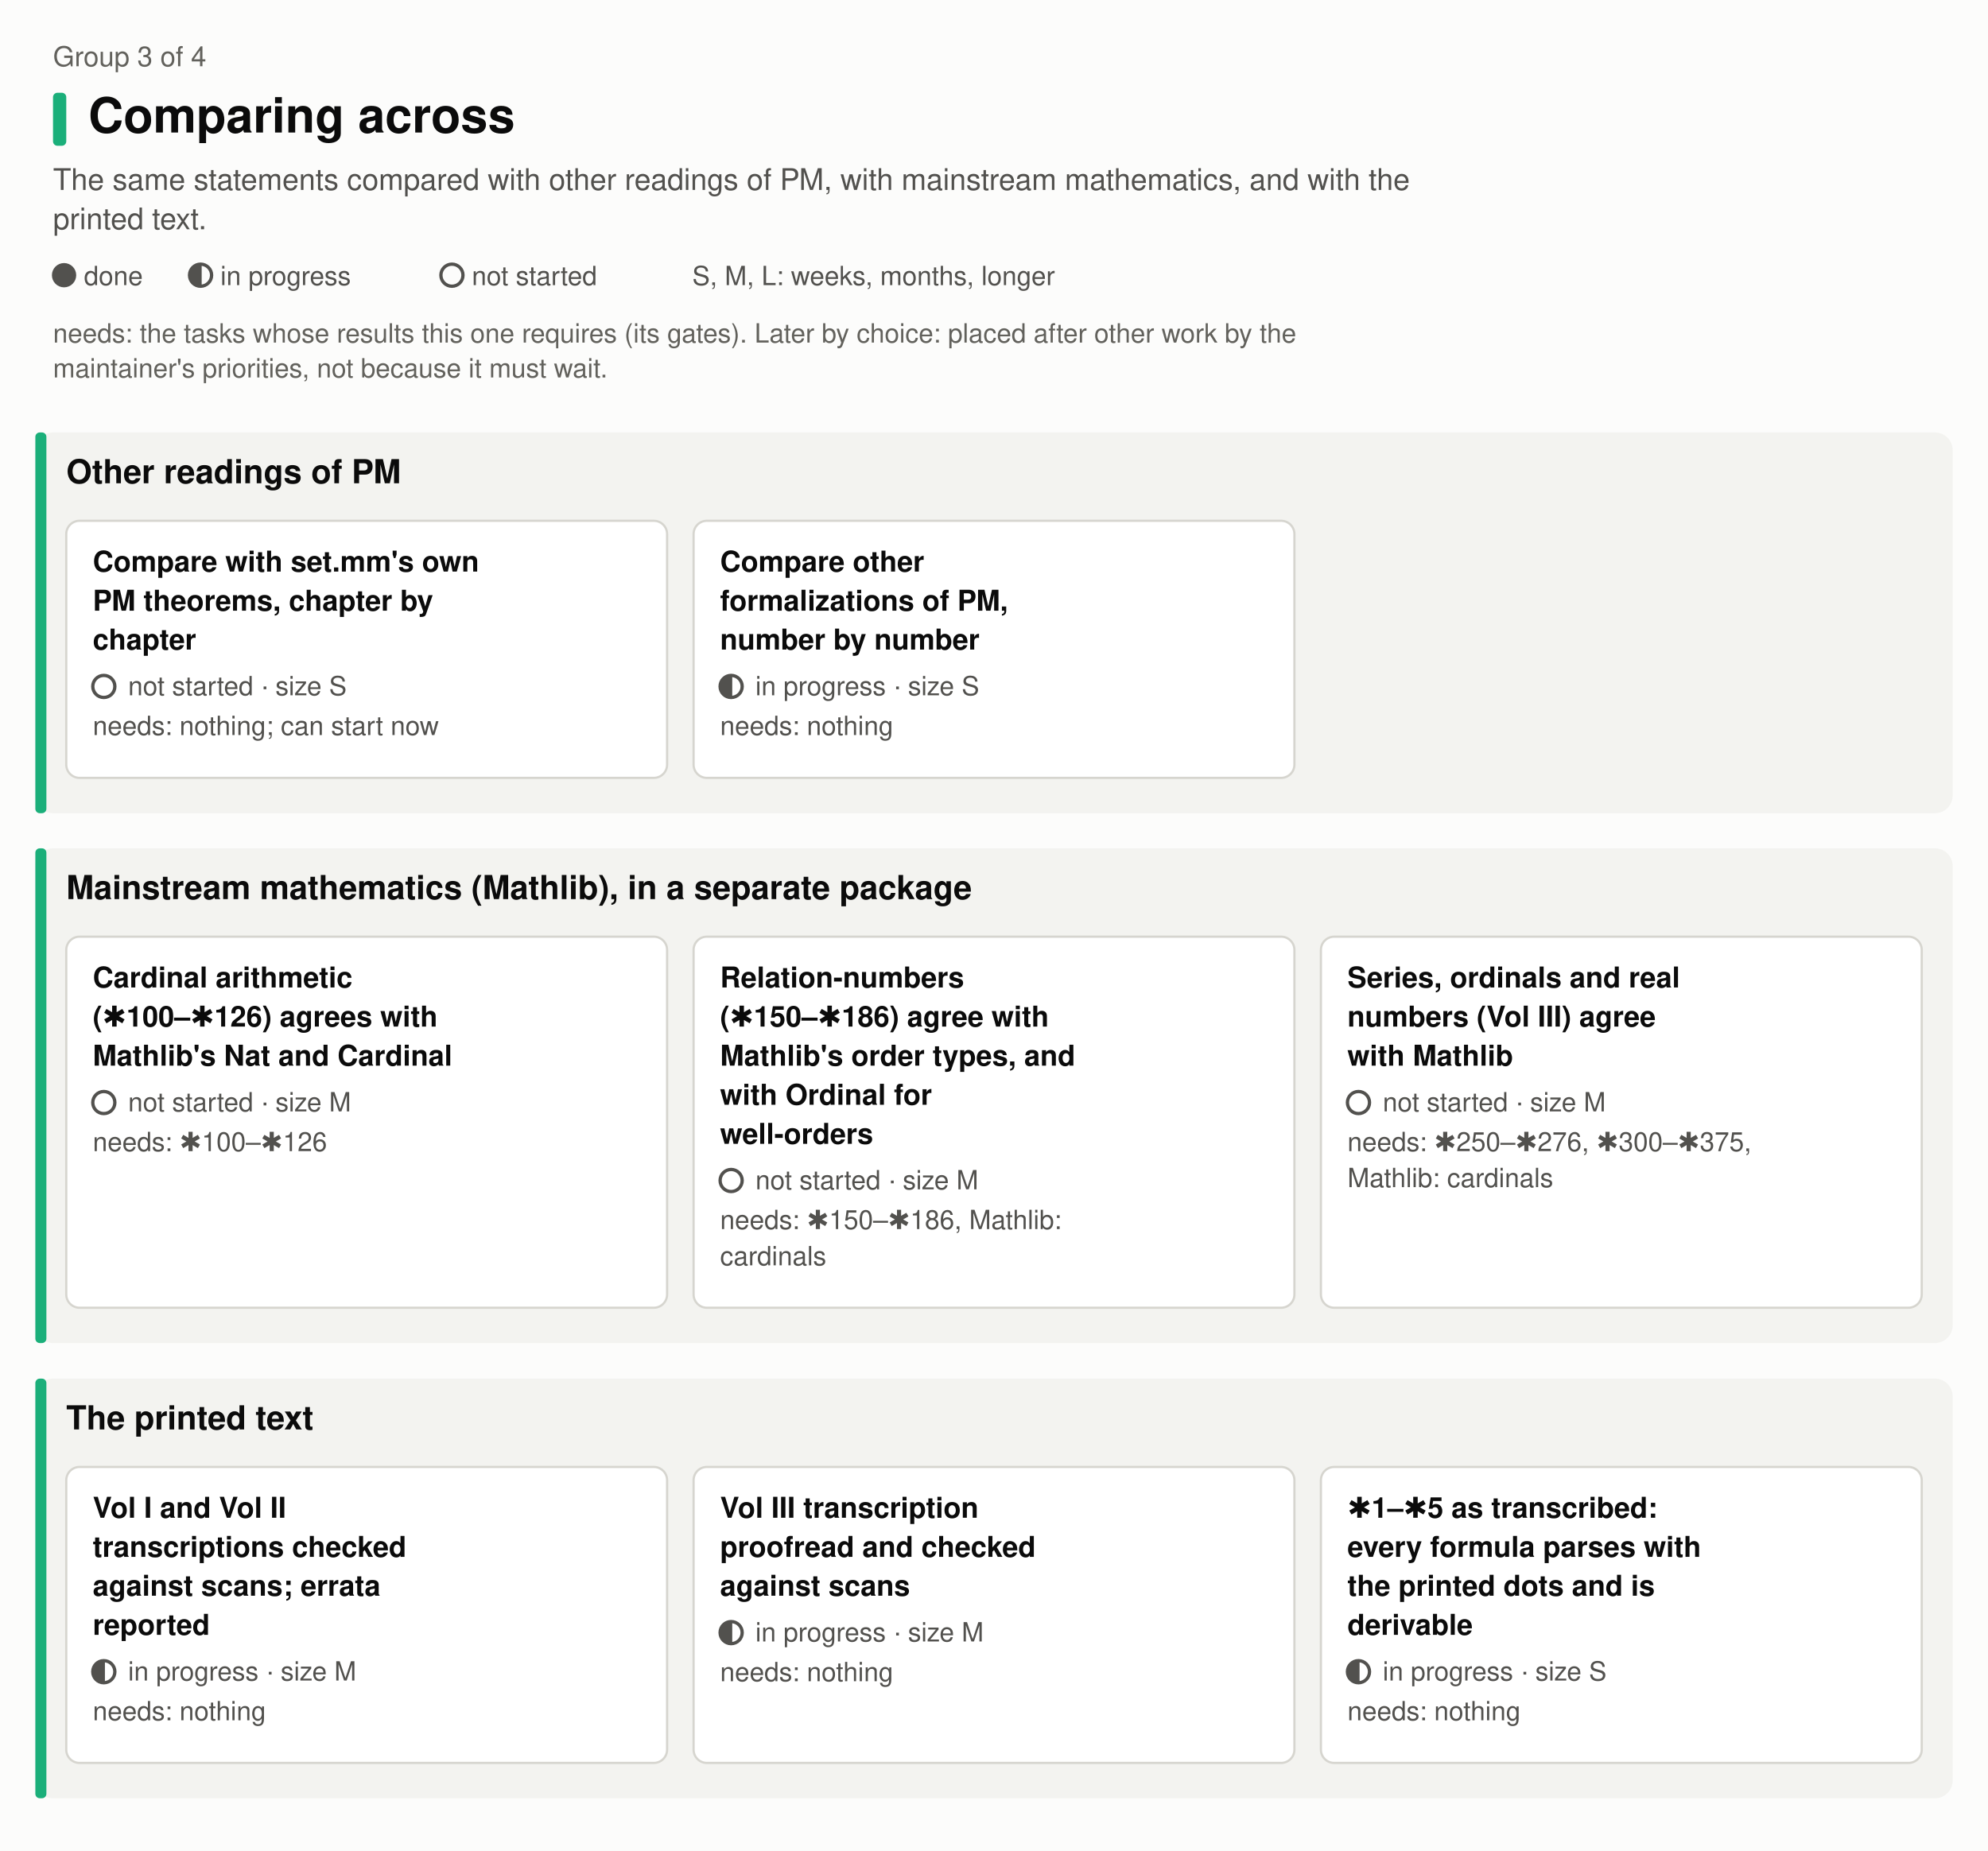
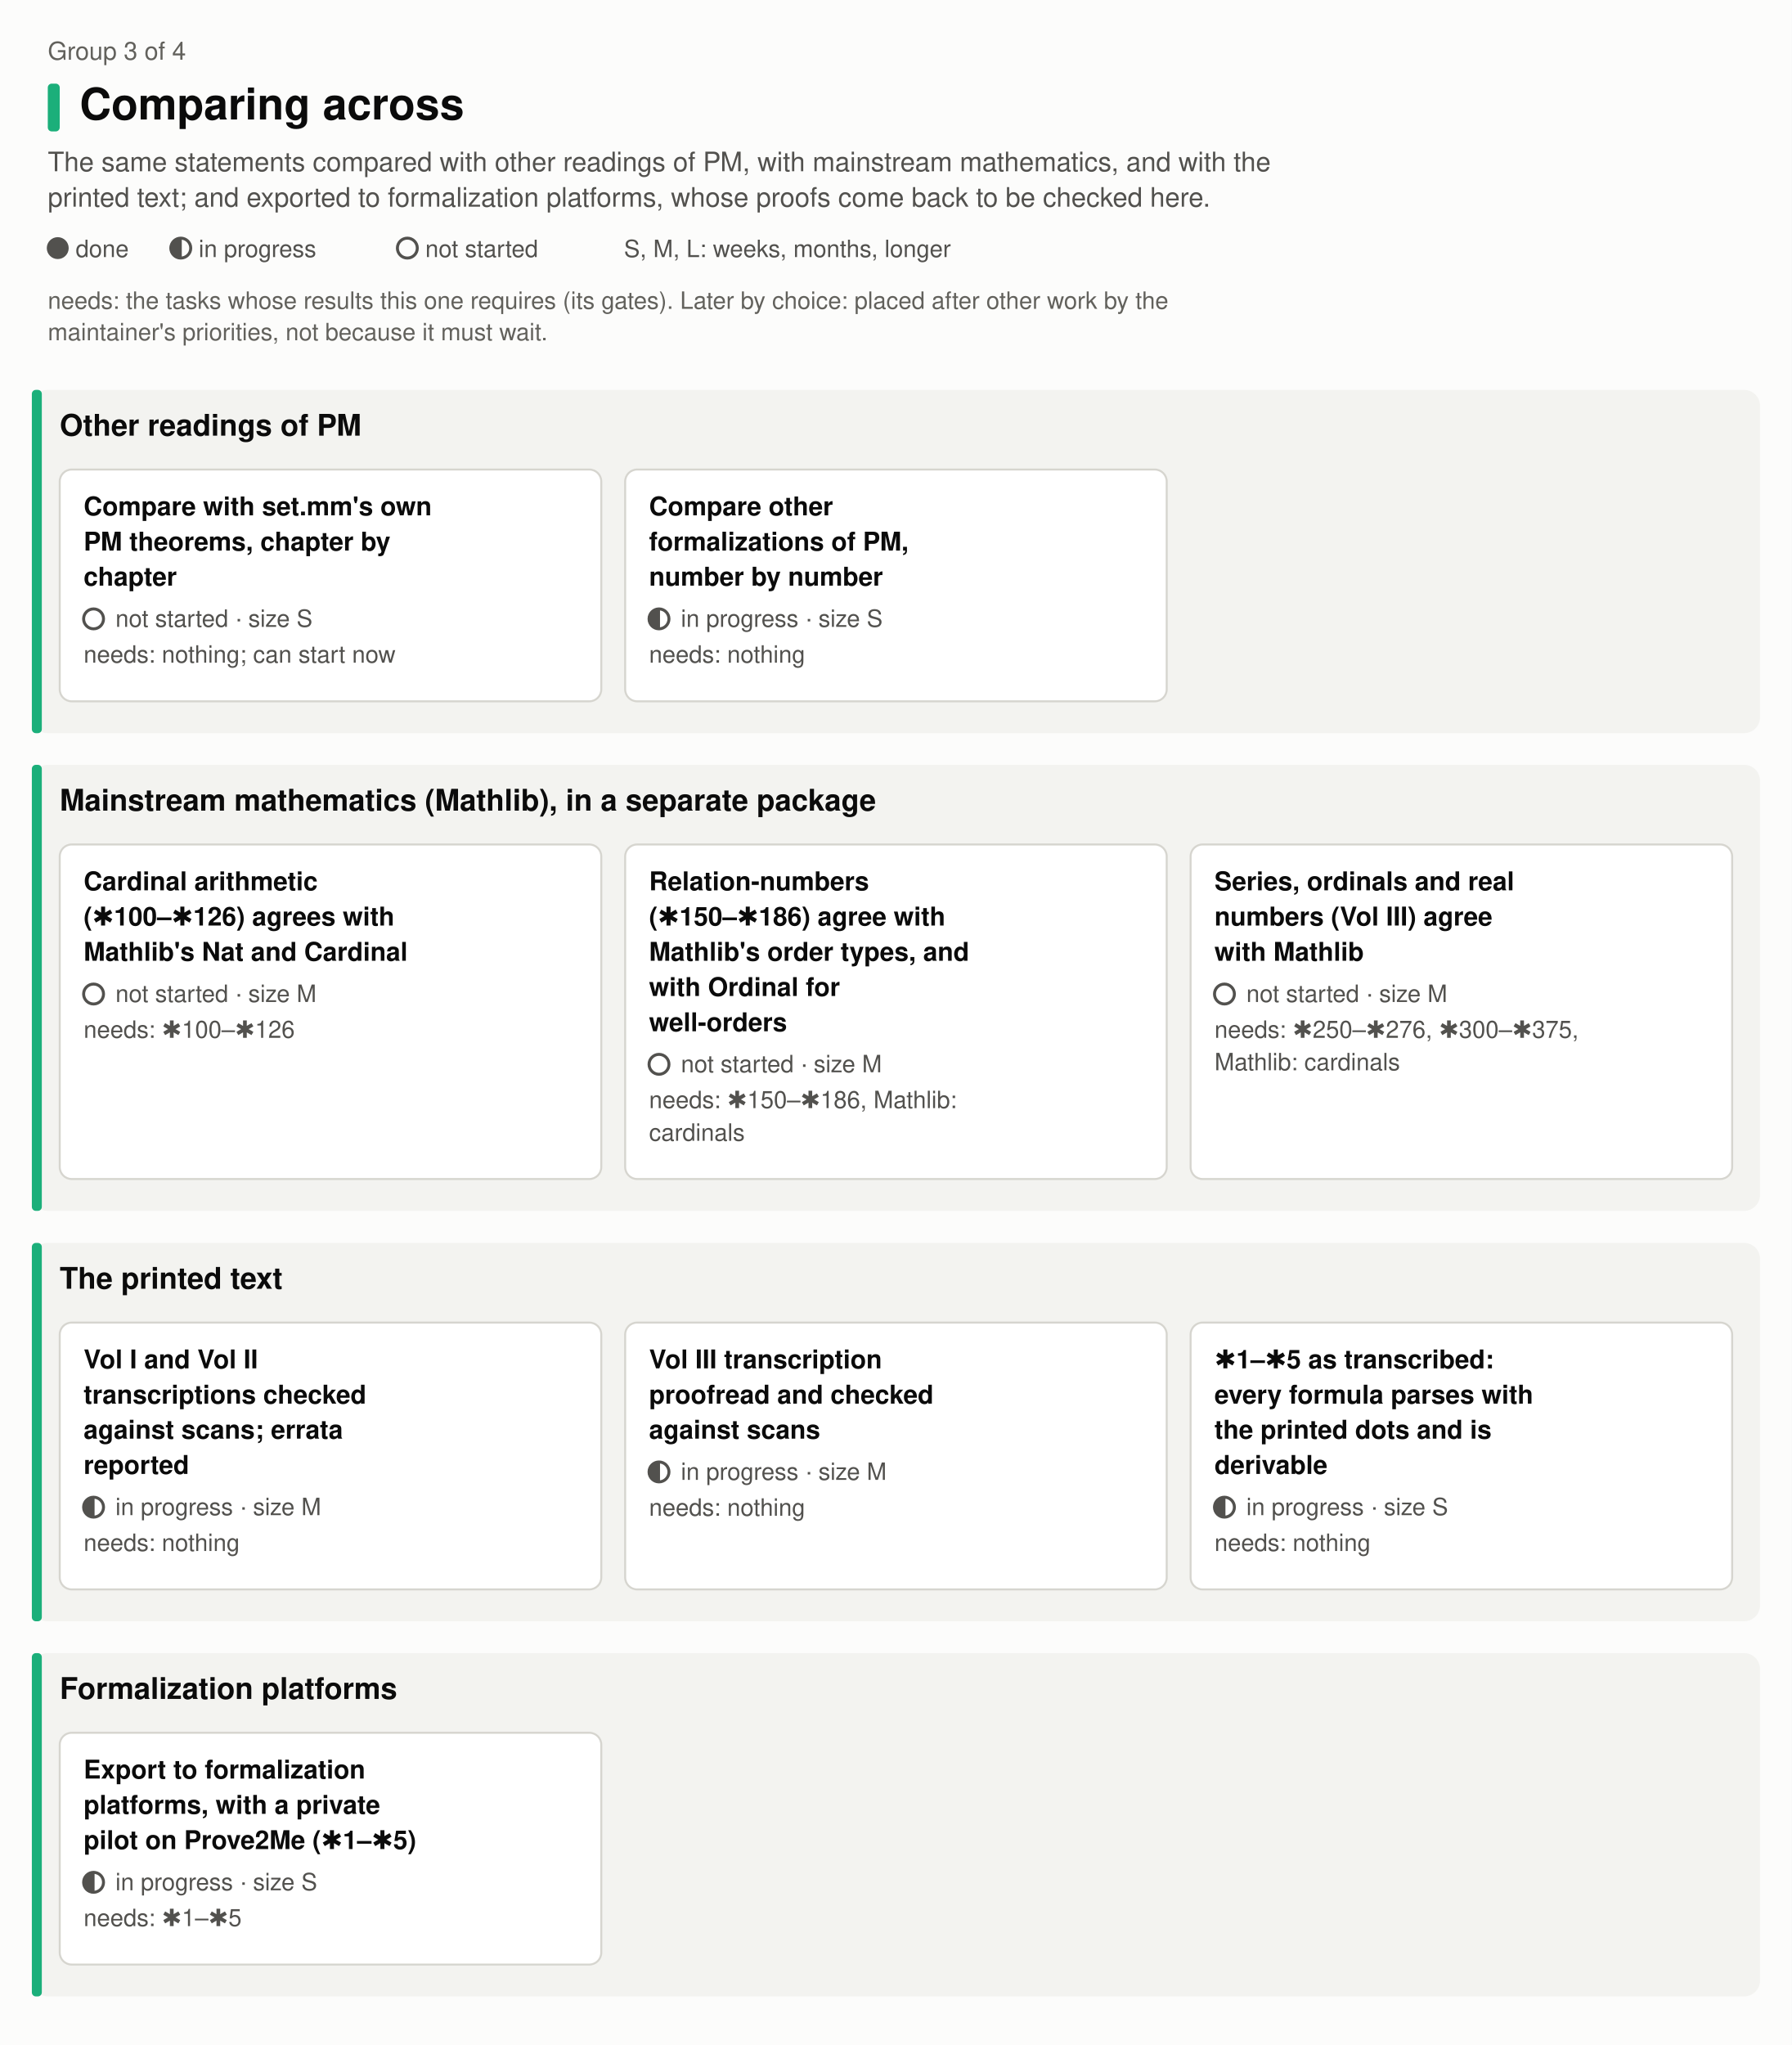
- <svg xmlns="http://www.w3.org/2000/svg" width="900" height="838" viewBox="0 0 900 838" role="img" aria-labelledby="title desc">
+ <svg xmlns="http://www.w3.org/2000/svg" width="900" height="1027" viewBox="0 0 900 1027" role="img" aria-labelledby="title desc">
  <style>
text{font-family:system-ui, -apple-system, 'Segoe UI', Helvetica, Arial, sans-serif}
.bg{fill:#fcfcfb}
.card{fill:#ffffff;stroke:#d6d5cf;stroke-width:1}
.band{fill:#f3f3f0}
.rule{stroke:#d6d5cf;stroke-width:1}
.t1{fill:#0b0b0b}
.t2{fill:#52514e}
.t3{fill:#62615c}
.st{fill:#52514e;stroke:#52514e}
.sto{fill:none;stroke:#52514e;stroke-width:1.5}
.edge{fill:none;stroke:#55544f;stroke-width:1.3}
.choice{fill:none;stroke:#8a5a00;stroke-width:1.5;stroke-dasharray:5 3}
.ah{fill:#55544f}
.ahc{fill:#8a5a00}
.ms{fill:#0b0b0b}
.g0{fill:#2a78d6}
.gs0{stroke:#2a78d6;stroke-width:2;fill:none}
.g1{fill:#eb6834}
.gs1{stroke:#eb6834;stroke-width:2;fill:none}
.g2{fill:#1baf7a}
.gs2{stroke:#1baf7a;stroke-width:2;fill:none}
.g3{fill:#eda100}
.gs3{stroke:#eda100;stroke-width:2;fill:none}
@media (prefers-color-scheme: dark) {
.bg{fill:#1a1a19}
.card{fill:#232322;stroke:#45443f;stroke-width:1}
.band{fill:#2b2b29}
.rule{stroke:#45443f;stroke-width:1}
.t1{fill:#ffffff}
.t2{fill:#c3c2b7}
.t3{fill:#b0afa5}
.st{fill:#c3c2b7;stroke:#c3c2b7}
.sto{fill:none;stroke:#c3c2b7;stroke-width:1.5}
.edge{fill:none;stroke:#b8b7ad;stroke-width:1.3}
.choice{fill:none;stroke:#e3b04b;stroke-width:1.5;stroke-dasharray:5 3}
.ah{fill:#b8b7ad}
.ahc{fill:#e3b04b}
.ms{fill:#ffffff}
.g0{fill:#3987e5}
.gs0{stroke:#3987e5;stroke-width:2;fill:none}
.g1{fill:#d95926}
.gs1{stroke:#d95926;stroke-width:2;fill:none}
.g2{fill:#199e70}
.gs2{stroke:#199e70;stroke-width:2;fill:none}
.g3{fill:#c98500}
.gs3{stroke:#c98500;stroke-width:2;fill:none}
}
</style>
  <defs>
    <marker id="ah" viewBox="0 0 10 10" refX="9" refY="5" markerWidth="7" markerHeight="7" orient="auto-start-reverse">
      <path d="M0,0 L10,5 L0,10 z" class="ah" />
    </marker>
    <marker id="ahc" viewBox="0 0 10 10" refX="9" refY="5" markerWidth="7" markerHeight="7" orient="auto-start-reverse">
      <path d="M0,0 L10,5 L0,10 z" class="ahc" />
    </marker>
  </defs>
-   <rect x="0" y="0" width="900" height="838" class="bg" />
+   <rect x="0" y="0" width="900" height="1027" class="bg" />
  <rect x="16.0" y="195.8" width="868.0" height="172.4" rx="8" class="band" />
  <rect x="16.0" y="195.8" width="5.0" height="172.4" rx="2" class="g2" />
  <rect x="30.0" y="235.8" width="272.0" height="116.4" rx="6" class="card" />
  <rect x="314.0" y="235.8" width="272.0" height="116.4" rx="6" class="card" />
  <rect x="16.0" y="384.1" width="868.0" height="224.0" rx="8" class="band" />
  <rect x="16.0" y="384.1" width="5.0" height="224.0" rx="2" class="g2" />
  <rect x="30.0" y="424.1" width="272.0" height="168.0" rx="6" class="card" />
  <rect x="314.0" y="424.1" width="272.0" height="168.0" rx="6" class="card" />
  <rect x="598.0" y="424.1" width="272.0" height="168.0" rx="6" class="card" />
  <rect x="16.0" y="624.2" width="868.0" height="190.0" rx="8" class="band" />
  <rect x="16.0" y="624.2" width="5.0" height="190.0" rx="2" class="g2" />
  <rect x="30.0" y="664.2" width="272.0" height="134.0" rx="6" class="card" />
  <rect x="314.0" y="664.2" width="272.0" height="134.0" rx="6" class="card" />
  <rect x="598.0" y="664.2" width="272.0" height="134.0" rx="6" class="card" />
+   <rect x="16.0" y="830.2" width="868.0" height="172.4" rx="8" class="band" />
+   <rect x="16.0" y="830.2" width="5.0" height="172.4" rx="2" class="g2" />
+   <rect x="30.0" y="870.2" width="272.0" height="116.4" rx="6" class="card" />
  <text x="24.0" y="30.0" font-size="12.5" class="t3">Group 3 of 4</text>
  <text x="40.0" y="60.0" font-size="22" font-weight="700" class="t1">Comparing across</text>
  <rect x="24.0" y="42.0" width="6.0" height="24.0" rx="2" class="g2" />
  <text x="24.0" y="86.0" font-size="13.5" class="t2">The same statements compared with other readings of PM, with mainstream mathematics, and with the</text>
-   <text x="24.0" y="103.8" font-size="13.5" class="t2">printed text.</text>
+   <text x="24.0" y="103.8" font-size="13.5" class="t2">printed text; and exported to formalization platforms, whose proofs come back to be checked here.</text>
  <circle cx="29.0" cy="124.6" r="5" class="st" />
  <text x="38.0" y="129.1" font-size="12" class="t2">done</text>
  <circle cx="90.8" cy="124.6" r="5" class="sto" />
  <path d="M90.8,119.6 A5,5 0 0 0 90.8,129.6 Z" class="st" />
  <text x="99.8" y="129.1" font-size="12" class="t2">in progress</text>
  <circle cx="204.6" cy="124.6" r="5" class="sto" />
  <text x="213.6" y="129.1" font-size="12" class="t2">not started</text>
  <text x="313.4" y="129.1" font-size="12" class="t2">S, M, L: weeks, months, longer</text>
  <text x="24.0" y="155.1" font-size="12" class="t3">needs: the tasks whose results this one requires (its gates). Later by choice: placed after other work by the</text>
  <text x="24.0" y="170.9" font-size="12" class="t3">maintainer's priorities, not because it must wait.</text>
  <text x="30.0" y="218.8" font-size="15" font-weight="700" class="t1">Other readings of PM</text>
  <text x="42.0" y="258.8" font-size="13" font-weight="700" class="t1">Compare with set.mm's own</text>
  <text x="42.0" y="276.5" font-size="13" font-weight="700" class="t1">PM theorems, chapter by</text>
  <text x="42.0" y="294.1" font-size="13" font-weight="700" class="t1">chapter</text>
  <circle cx="47.0" cy="310.8" r="5" class="sto" />
  <text x="58.0" y="314.8" font-size="12" class="t2">not started · size S</text>
  <text x="42.0" y="332.8" font-size="12" class="t2">needs: nothing; can start now</text>
  <text x="326.0" y="258.8" font-size="13" font-weight="700" class="t1">Compare other</text>
  <text x="326.0" y="276.5" font-size="13" font-weight="700" class="t1">formalizations of PM,</text>
  <text x="326.0" y="294.1" font-size="13" font-weight="700" class="t1">number by number</text>
  <circle cx="331.0" cy="310.8" r="5" class="sto" />
  <path d="M331.0,305.8 A5,5 0 0 0 331.0,315.8 Z" class="st" />
  <text x="342.0" y="314.8" font-size="12" class="t2">in progress · size S</text>
  <text x="326.0" y="332.8" font-size="12" class="t2">needs: nothing</text>
  <text x="30.0" y="407.1" font-size="15" font-weight="700" class="t1">Mainstream mathematics (Mathlib), in a separate package</text>
  <text x="42.0" y="447.1" font-size="13" font-weight="700" class="t1">Cardinal arithmetic</text>
  <text x="42.0" y="464.8" font-size="13" font-weight="700" class="t1">(✱100–✱126) agrees with</text>
  <text x="42.0" y="482.5" font-size="13" font-weight="700" class="t1">Mathlib's Nat and Cardinal</text>
  <circle cx="47.0" cy="499.2" r="5" class="sto" />
  <text x="58.0" y="503.2" font-size="12" class="t2">not started · size M</text>
  <text x="42.0" y="521.2" font-size="12" class="t2">needs: ✱100–✱126</text>
  <text x="326.0" y="447.1" font-size="13" font-weight="700" class="t1">Relation-numbers</text>
  <text x="326.0" y="464.8" font-size="13" font-weight="700" class="t1">(✱150–✱186) agree with</text>
  <text x="326.0" y="482.5" font-size="13" font-weight="700" class="t1">Mathlib's order types, and</text>
  <text x="326.0" y="500.2" font-size="13" font-weight="700" class="t1">with Ordinal for</text>
  <text x="326.0" y="517.9" font-size="13" font-weight="700" class="t1">well-orders</text>
  <circle cx="331.0" cy="534.5" r="5" class="sto" />
  <text x="342.0" y="538.5" font-size="12" class="t2">not started · size M</text>
  <text x="326.0" y="556.5" font-size="12" class="t2">needs: ✱150–✱186, Mathlib:</text>
  <text x="326.0" y="572.9" font-size="12" class="t2">cardinals</text>
  <text x="610.0" y="447.1" font-size="13" font-weight="700" class="t1">Series, ordinals and real</text>
  <text x="610.0" y="464.8" font-size="13" font-weight="700" class="t1">numbers (Vol III) agree</text>
  <text x="610.0" y="482.5" font-size="13" font-weight="700" class="t1">with Mathlib</text>
  <circle cx="615.0" cy="499.2" r="5" class="sto" />
  <text x="626.0" y="503.2" font-size="12" class="t2">not started · size M</text>
  <text x="610.0" y="521.2" font-size="12" class="t2">needs: ✱250–✱276, ✱300–✱375,</text>
  <text x="610.0" y="537.5" font-size="12" class="t2">Mathlib: cardinals</text>
  <text x="30.0" y="647.2" font-size="15" font-weight="700" class="t1">The printed text</text>
  <text x="42.0" y="687.2" font-size="13" font-weight="700" class="t1">Vol I and Vol II</text>
  <text x="42.0" y="704.9" font-size="13" font-weight="700" class="t1">transcriptions checked</text>
  <text x="42.0" y="722.5" font-size="13" font-weight="700" class="t1">against scans; errata</text>
  <text x="42.0" y="740.2" font-size="13" font-weight="700" class="t1">reported</text>
  <circle cx="47.0" cy="756.9" r="5" class="sto" />
  <path d="M47.0,751.9 A5,5 0 0 0 47.0,761.9 Z" class="st" />
  <text x="58.0" y="760.9" font-size="12" class="t2">in progress · size M</text>
  <text x="42.0" y="778.9" font-size="12" class="t2">needs: nothing</text>
  <text x="326.0" y="687.2" font-size="13" font-weight="700" class="t1">Vol III transcription</text>
  <text x="326.0" y="704.9" font-size="13" font-weight="700" class="t1">proofread and checked</text>
  <text x="326.0" y="722.5" font-size="13" font-weight="700" class="t1">against scans</text>
  <circle cx="331.0" cy="739.2" r="5" class="sto" />
  <path d="M331.0,734.2 A5,5 0 0 0 331.0,744.2 Z" class="st" />
  <text x="342.0" y="743.2" font-size="12" class="t2">in progress · size M</text>
  <text x="326.0" y="761.2" font-size="12" class="t2">needs: nothing</text>
  <text x="610.0" y="687.2" font-size="13" font-weight="700" class="t1">✱1–✱5 as transcribed:</text>
  <text x="610.0" y="704.9" font-size="13" font-weight="700" class="t1">every formula parses with</text>
  <text x="610.0" y="722.5" font-size="13" font-weight="700" class="t1">the printed dots and is</text>
  <text x="610.0" y="740.2" font-size="13" font-weight="700" class="t1">derivable</text>
  <circle cx="615.0" cy="756.9" r="5" class="sto" />
  <path d="M615.0,751.9 A5,5 0 0 0 615.0,761.9 Z" class="st" />
  <text x="626.0" y="760.9" font-size="12" class="t2">in progress · size S</text>
  <text x="610.0" y="778.9" font-size="12" class="t2">needs: nothing</text>
+   <text x="30.0" y="853.2" font-size="15" font-weight="700" class="t1">Formalization platforms</text>
+   <text x="42.0" y="893.2" font-size="13" font-weight="700" class="t1">Export to formalization</text>
+   <text x="42.0" y="910.9" font-size="13" font-weight="700" class="t1">platforms, with a private</text>
+   <text x="42.0" y="928.6" font-size="13" font-weight="700" class="t1">pilot on Prove2Me (✱1–✱5)</text>
+   <circle cx="47.0" cy="945.3" r="5" class="sto" />
+   <path d="M47.0,940.3 A5,5 0 0 0 47.0,950.3 Z" class="st" />
+   <text x="58.0" y="949.3" font-size="12" class="t2">in progress · size S</text>
+   <text x="42.0" y="967.3" font-size="12" class="t2">needs: ✱1–✱5</text>
</svg>
